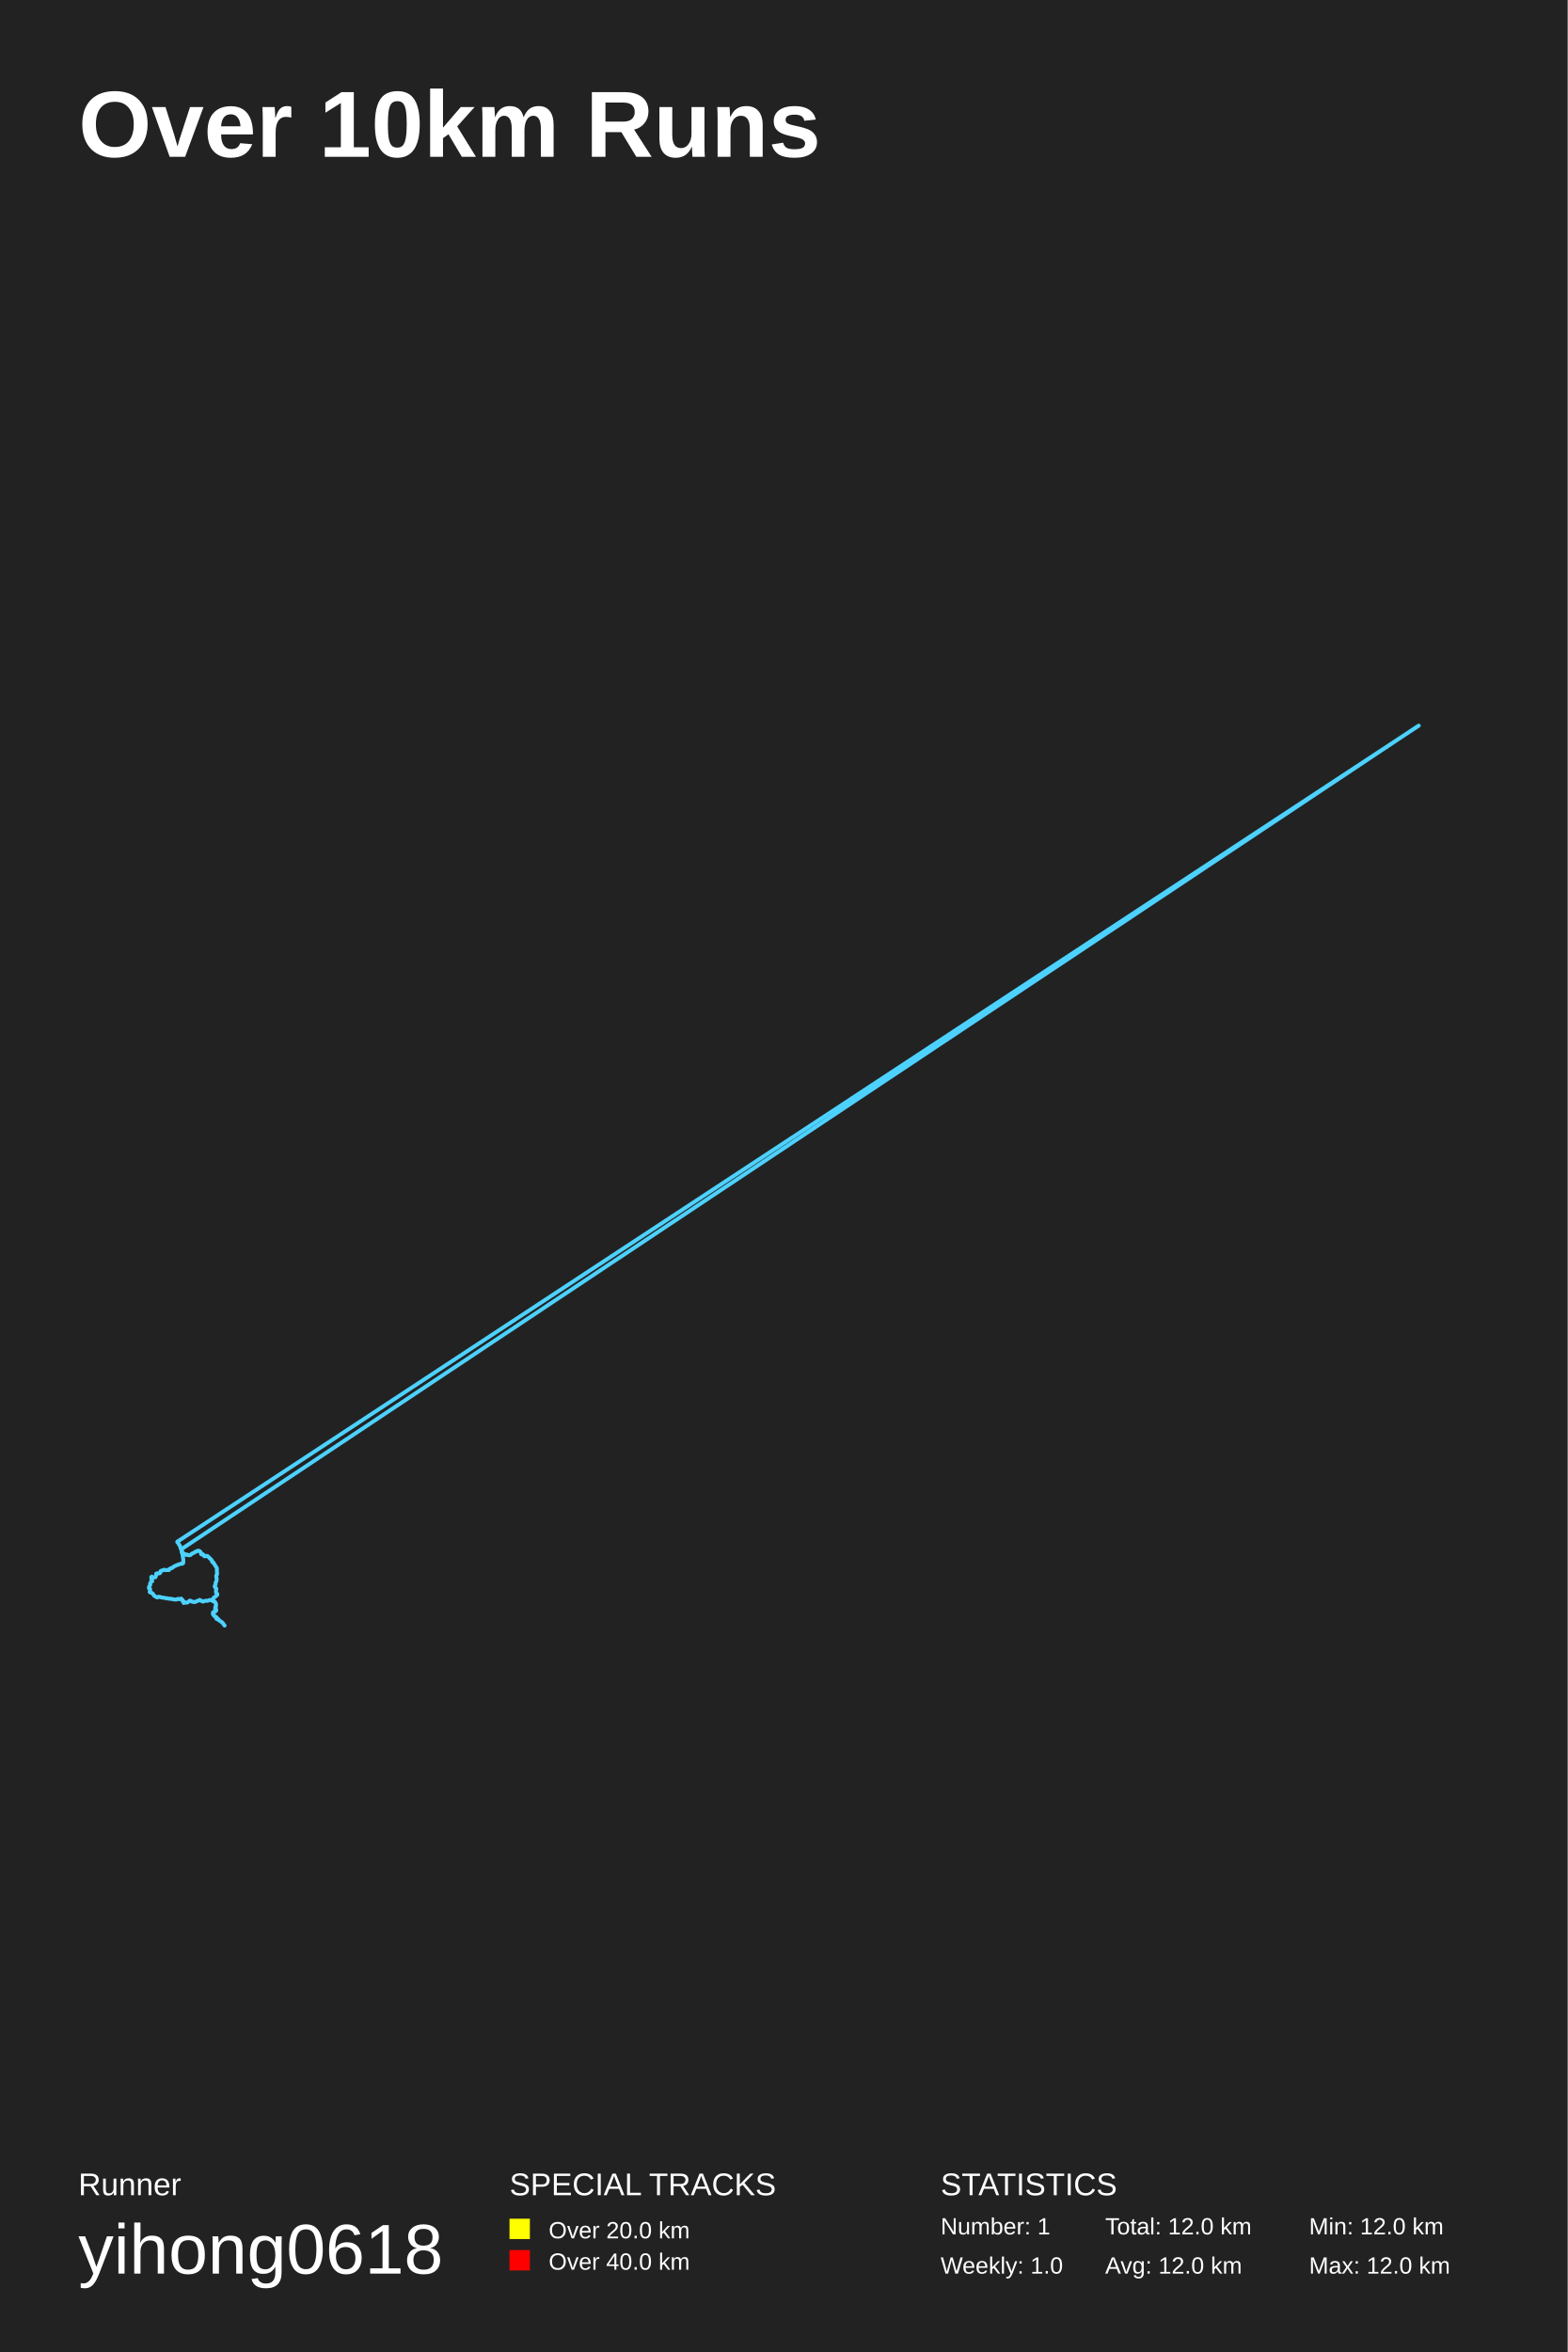
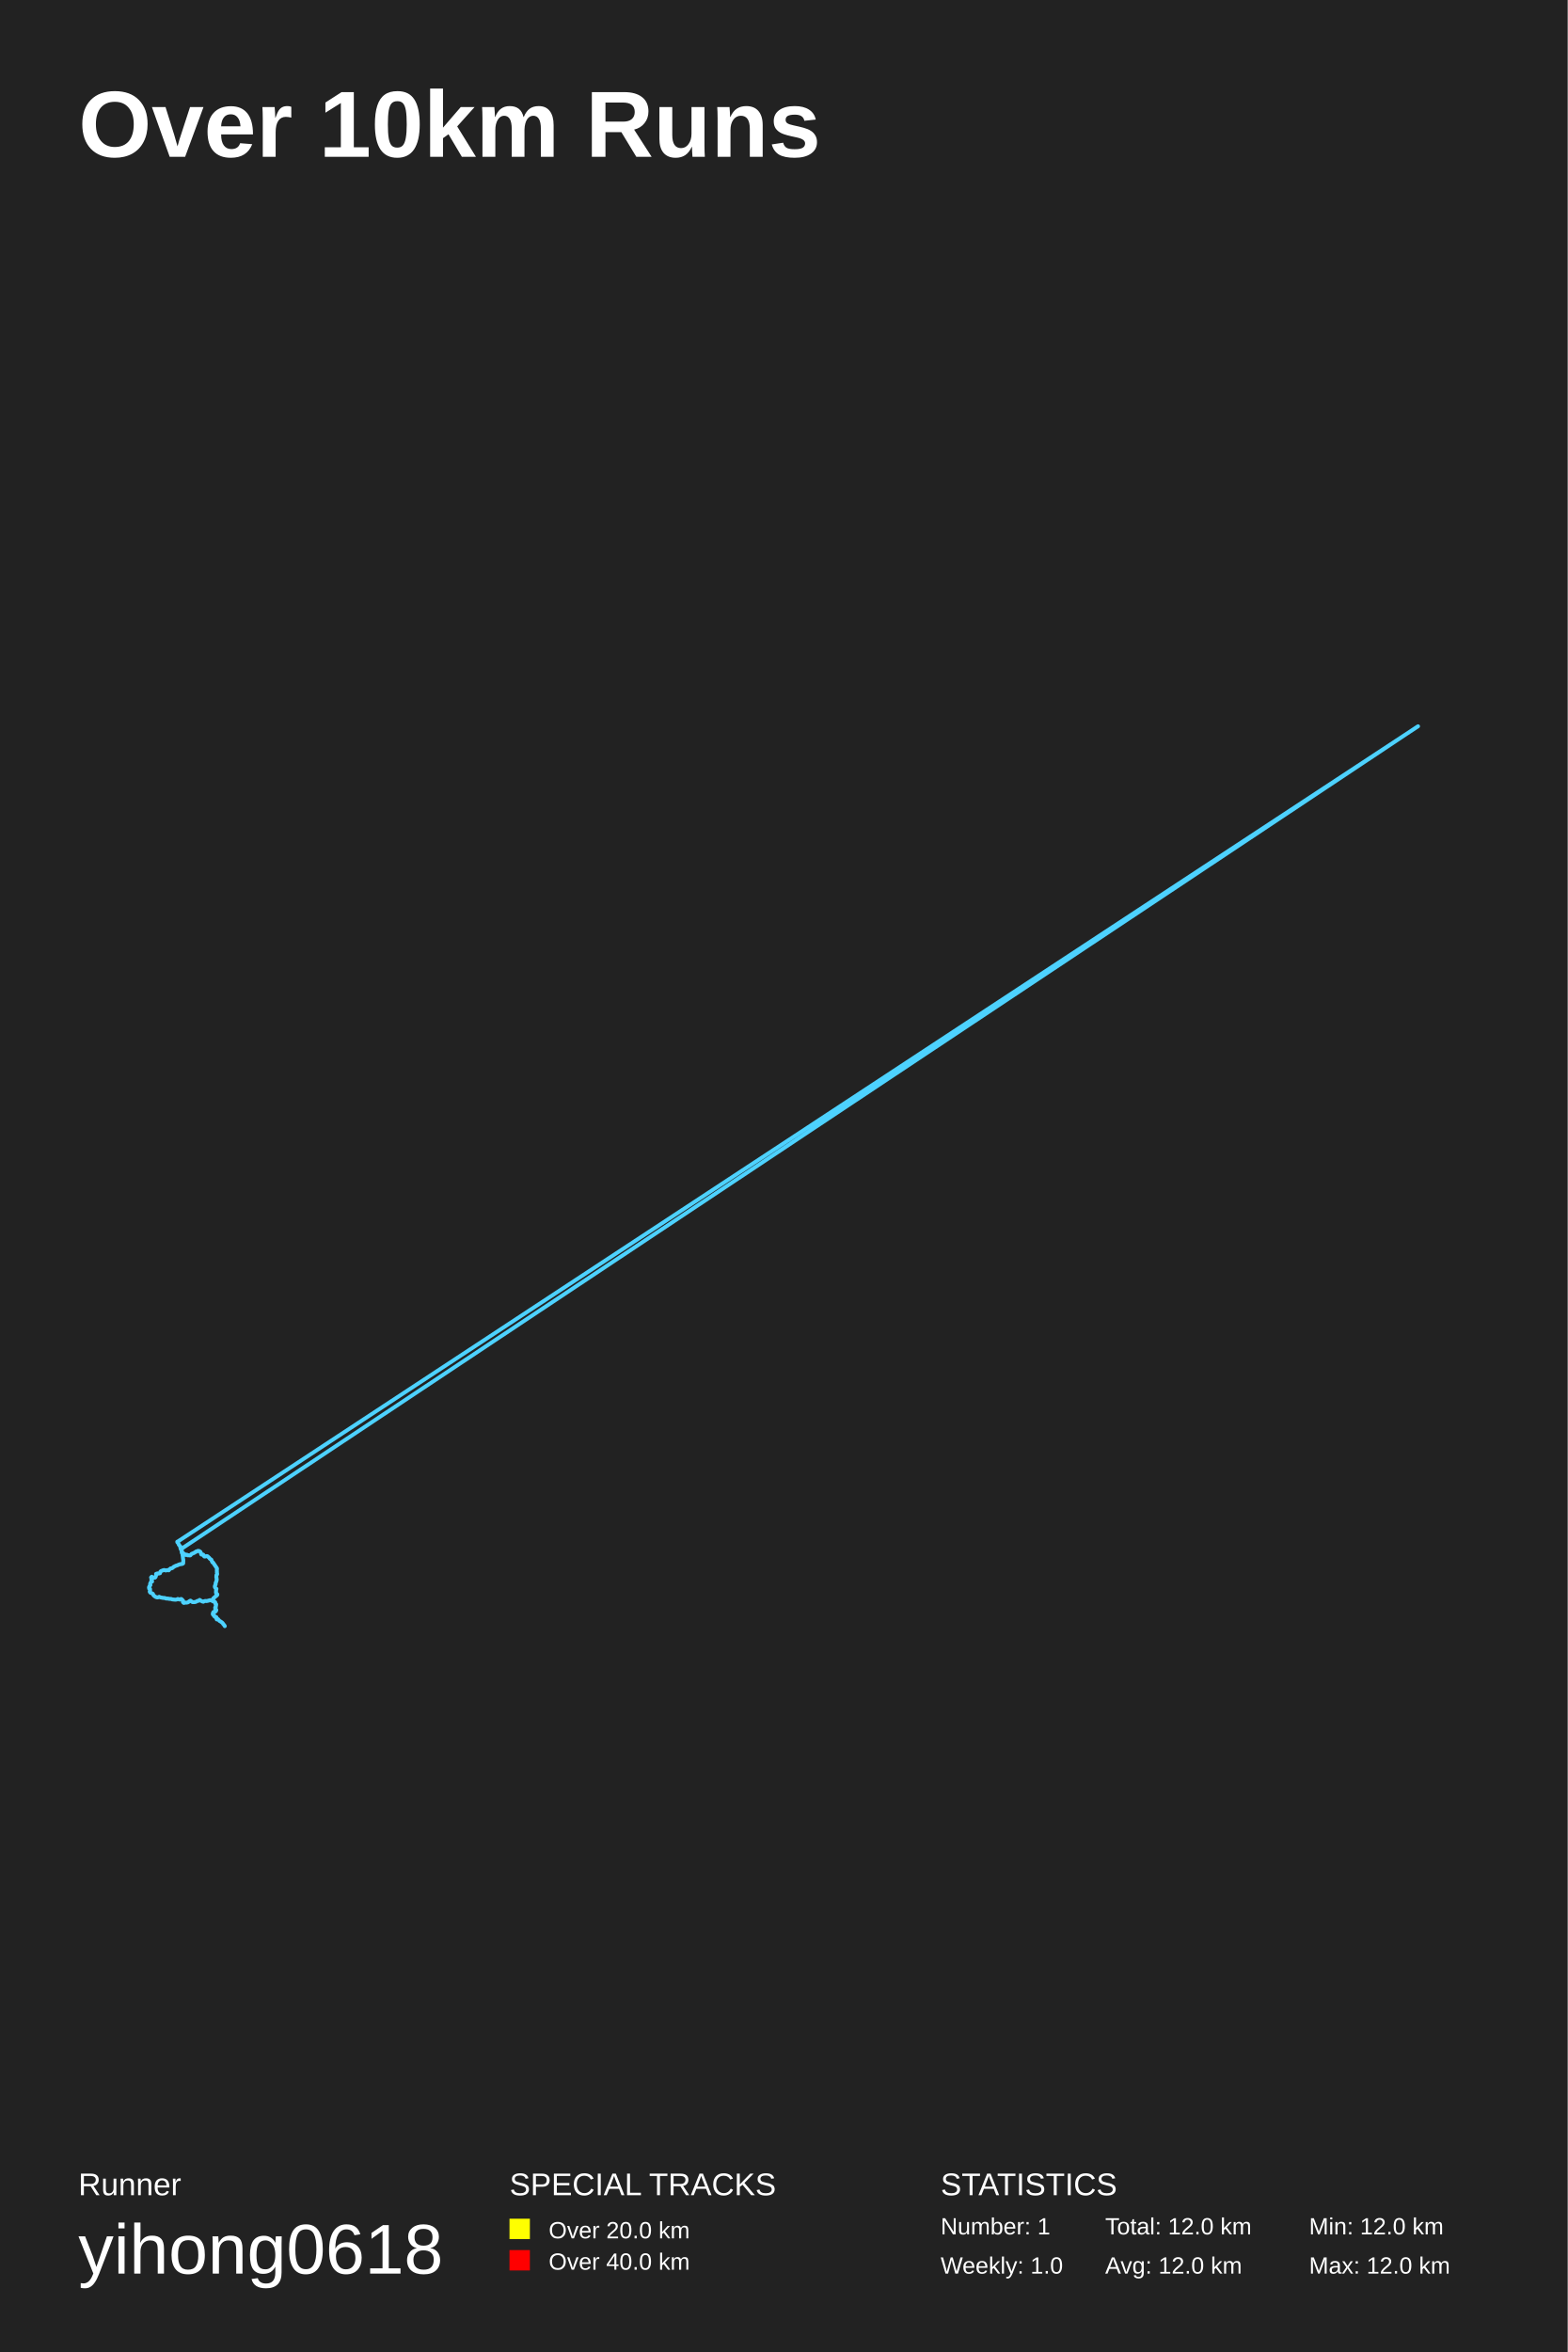
<svg xmlns="http://www.w3.org/2000/svg" baseProfile="full" height="300mm" version="1.1" viewBox="0,0,200,300" width="200mm">
  <defs />
  <rect fill="#222222" height="300" width="200" x="0" y="0" />
  <text fill="#FFFFFF" style="font-size:12px; font-family:Arial; font-weight:bold;" x="10" y="20">Over 10km Runs</text>
  <text fill="#FFFFFF" style="font-size:4px; font-family:Arial" x="10" y="280">Runner</text>
  <text fill="#FFFFFF" style="font-size:9px; font-family:Arial" x="10" y="290">yihong0618</text>
  <text fill="#FFFFFF" style="font-size:4px; font-family:Arial" x="65" y="280">SPECIAL TRACKS</text>
  <rect fill="yellow" height="2.6" width="2.6" x="65" y="283" />
  <text fill="#FFFFFF" style="font-size:3px; font-family:Arial" x="70" y="285.5">Over 20.0 km</text>
  <rect fill="red" height="2.6" width="2.6" x="65" y="287" />
  <text fill="#FFFFFF" style="font-size:3px; font-family:Arial" x="70" y="289.5">Over 40.0 km</text>
  <text fill="#FFFFFF" style="font-size:4px; font-family:Arial" x="120" y="280">STATISTICS</text>
  <text fill="#FFFFFF" style="font-size:3px; font-family:Arial" x="120" y="285">Number: 1</text>
  <text fill="#FFFFFF" style="font-size:3px; font-family:Arial" x="120" y="290">Weekly: 1.0</text>
  <text fill="#FFFFFF" style="font-size:3px; font-family:Arial" x="141" y="285">Total: 12.0 km</text>
  <text fill="#FFFFFF" style="font-size:3px; font-family:Arial" x="141" y="290">Avg: 12.0 km</text>
  <text fill="#FFFFFF" style="font-size:3px; font-family:Arial" x="167" y="285">Min: 12.0 km</text>
  <text fill="#FFFFFF" style="font-size:3px; font-family:Arial" x="167" y="290">Max: 12.0 km</text>
-   <polyline fill="none" opacity="1" points="27.823,206.506 27.704,206.543 27.599,206.458 27.623,206.295 27.533,206.242 27.428,206.211 27.338,206.121 27.276,206.021 27.181,205.937 27.153,205.795 27.186,205.637 27.357,205.584 27.485,205.542 27.566,205.384 27.523,205.294 27.447,205.189 27.466,205.068 27.49,204.92 27.547,204.794 27.571,204.678 27.514,204.567 27.495,204.43 27.4,204.314 27.291,204.241 27.229,204.241 27.234,204.246 27.243,204.251 27.214,204.251 27.229,204.251 27.219,204.251 27.21,204.257 27.214,204.262 27.219,204.257 27.129,204.135 27.134,204.025 27.162,203.94 27.229,203.846 27.295,203.772 27.352,203.719 27.471,203.656 27.566,203.572 27.671,203.472 27.728,203.393 27.718,203.303 27.618,203.235 27.566,203.129 27.538,202.998 27.566,202.903 27.571,202.813 27.604,202.676 27.571,202.571 27.481,202.529 27.452,202.466 27.386,202.36 27.438,202.192 27.5,202.113 27.49,201.981 27.514,201.839 27.604,201.718 27.623,201.596 27.637,201.486 27.642,201.375 27.618,201.27 27.609,201.17 27.59,201.085 27.59,200.954 27.675,200.822 27.704,200.701 27.68,200.58 27.666,200.459 27.671,200.322 27.671,200.169 27.671,200.021 27.191,199.258 27.119,199.263 27.062,199.205 27.039,199.126 27.029,199.042 27.001,199.021 26.972,198.947 26.906,198.899 26.858,198.841 26.792,198.794 26.754,198.768 26.701,198.689 26.625,198.615 26.516,198.531 26.45,198.457 26.402,198.452 26.293,198.478 26.203,198.499 26.112,198.515 26.022,198.467 25.989,198.367 25.951,198.299 25.87,198.251 25.756,198.283 25.699,198.236 25.708,198.215 25.742,198.215 25.713,198.23 25.689,198.241 25.68,198.22 25.685,198.23 25.67,198.251 25.68,198.23 25.699,198.22 25.704,198.225 25.642,198.125 25.618,198.046 25.604,197.977 25.561,197.92 25.528,197.904 25.466,197.867 25.409,197.814 25.343,197.83 25.295,197.788 25.267,197.809 25.233,197.804 25.148,197.83 25.091,197.883 25.039,197.877 24.977,197.904 24.92,197.946 24.848,197.977 24.801,198.035 24.758,198.041 24.692,198.083 24.654,198.088 24.559,198.146 24.464,198.167 24.383,198.257 24.312,198.336 24.212,198.373 24.141,198.367 24.06,198.362 23.974,198.357 23.951,198.351 23.965,198.33 23.965,198.351 23.96,198.341 23.913,198.336 23.851,198.283 23.799,198.278 23.727,198.33 23.67,198.257 23.589,198.272 23.518,198.246 23.447,198.157 23.395,198.125 23.357,198.088 23.342,198.083 23.314,198.02 23.252,197.967 23.19,197.999 23.195,197.983 23.186,197.956 23.176,197.888 23.2,197.814 23.205,197.751 23.133,197.698 23.114,197.64 23.086,197.582 23.053,197.519 23.024,197.419 23.005,197.335 22.967,197.177 22.901,197.108 22.867,197.056 22.81,196.992 22.796,196.908 22.73,196.819 22.677,196.745 22.668,196.692 22.63,196.687 22.62,196.703 22.644,196.708 22.63,196.692 22.644,196.692 22.639,196.692 22.658,196.692 22.706,196.608 22.692,196.618 22.635,196.624 22.635,196.634 22.62,196.639 22.62,196.65 22.625,196.645 22.625,196.639 22.63,196.634 22.63,196.629 22.639,196.634 181.0,92.557 180.91,92.615 180.815,92.673 180.815,92.673 180.815,92.673 180.724,92.731 180.629,92.789 23.114,197.619 23.162,197.725 23.186,197.814 23.171,197.92 23.186,198.025 23.228,198.114 23.281,198.204 23.3,198.346 23.314,198.457 23.333,198.625 23.361,198.778 23.376,198.894 23.395,199.005 23.38,199.173 23.38,199.289 23.371,199.373 23.257,199.458 23.091,199.452 22.967,199.5 22.839,199.531 22.711,199.589 22.582,199.632 22.468,199.679 22.373,199.716 22.273,199.769 22.169,199.821 22.093,199.874 22.05,199.932 22.05,199.932 22.031,199.937 21.993,199.985 21.912,200.011 21.813,200.011 21.727,200.069 21.637,200.116 21.608,200.169 21.556,200.264 21.447,200.264 21.385,200.243 21.261,200.269 21.171,200.28 21.067,200.269 20.986,200.227 20.886,200.237 20.81,200.274 20.753,200.285 20.677,200.337 20.582,200.348 20.501,200.38 20.459,200.459 20.421,200.553 20.44,200.622 20.383,200.648 20.345,200.68 20.307,200.68 20.216,200.701 20.126,200.68 20.031,200.685 19.926,200.717 19.922,200.748 19.936,200.806 19.926,200.891 19.907,200.922 19.903,200.964 19.884,201.017 19.869,201.091 19.812,201.186 19.694,201.175 19.613,201.217 19.556,201.222 19.47,201.286 19.428,201.249 19.39,201.207 19.366,201.207 19.342,201.159 19.314,201.159 19.371,201.096 19.375,201.096 19.342,201.143 19.295,201.154 19.318,201.265 19.304,201.428 19.361,201.56 19.428,201.681 19.318,201.733 19.223,201.833 19.147,201.981 19.176,202.123 19.1,202.271 19.01,202.408 19.005,202.592 19.114,202.624 19.162,202.718 19.147,202.813 19.114,202.929 19.105,203.077 19.204,203.135 19.342,203.171 19.461,203.24 19.565,203.377 19.632,203.498 19.789,203.624 19.945,203.703 20.097,203.756 20.24,203.661 20.406,203.698 20.582,203.746 20.748,203.782 20.934,203.798 21.01,203.809 21.157,203.861 21.261,203.861 21.395,203.872 21.499,203.909 21.651,203.925 21.803,203.919 21.927,203.962 22.041,203.967 22.193,204.014 22.345,204.019 22.525,204.019 22.644,203.946 22.753,203.935 22.891,203.988 23.024,203.972 23.119,203.898 23.181,204.014 23.323,204.104 23.319,204.257 23.404,204.362 23.447,204.467 23.58,204.357 23.77,204.43 23.951,204.383 24.093,204.251 24.226,204.156 24.402,204.22 24.516,204.304 24.692,204.33 24.887,204.336 24.996,204.278 25.143,204.214 25.305,204.167 25.433,204.077 25.528,204.093 25.67,204.167 25.784,204.262 25.913,204.278 26.022,204.235 26.141,204.193 26.298,204.172 26.45,204.193 26.578,204.146 26.682,204.109 26.787,204.077 26.939,204.104 27.067,204.172 27.191,204.199 27.291,204.22 27.414,204.304 27.481,204.446 27.561,204.573 27.552,204.715 27.552,204.878 27.514,205.031 27.471,205.173 27.58,205.289 27.58,205.431 27.476,205.542 27.333,205.573 27.234,205.721 27.2,205.863 27.295,205.989 27.376,206.142 27.514,206.211 27.652,206.306 27.628,206.442 27.756,206.506 27.894,206.558 27.96,206.695 28.103,206.78 28.26,206.869 28.369,206.974 28.478,207.096 28.559,207.227 28.654,207.343" stroke="#4DD2FF" stroke-dasharray="none" stroke-linecap="round" stroke-linejoin="round" stroke-width="0.5" />
+   <polyline fill="none" opacity="1" points="27.78,206.55 27.656,206.561 27.609,206.429 27.609,206.277 27.504,206.261 27.395,206.219 27.314,206.113 27.243,206.018 27.153,205.913 27.153,205.776 27.234,205.613 27.39,205.592 27.519,205.523 27.557,205.371 27.49,205.297 27.466,205.17 27.452,205.044 27.533,204.918 27.533,204.781 27.576,204.659 27.485,204.565 27.471,204.412 27.376,204.317 27.229,204.254 27.229,204.27 27.257,204.264 27.238,204.275 27.219,204.275 27.229,204.27 27.219,204.275 27.214,204.28 27.214,204.275 27.21,204.275 27.134,204.112 27.153,204.017 27.181,203.917 27.248,203.843 27.333,203.78 27.39,203.717 27.495,203.632 27.599,203.548 27.694,203.469 27.728,203.385 27.685,203.295 27.585,203.232 27.552,203.111 27.557,202.995 27.566,202.895 27.571,202.795 27.614,202.658 27.519,202.579 27.481,202.537 27.424,202.473 27.405,202.337 27.457,202.189 27.514,202.094 27.504,201.963 27.542,201.826 27.604,201.715 27.628,201.578 27.656,201.478 27.628,201.367 27.628,201.257 27.599,201.188 27.604,201.078 27.614,200.904 27.699,200.804 27.694,200.688 27.666,200.572 27.675,200.435 27.661,200.303 27.685,200.098 27.675,200.035 27.172,199.292 27.096,199.271 27.072,199.202 27.024,199.134 27.015,199.06 26.986,199.023 26.967,198.949 26.906,198.902 26.844,198.865 26.763,198.818 26.73,198.76 26.678,198.686 26.578,198.607 26.507,198.528 26.426,198.486 26.369,198.481 26.26,198.507 26.188,198.533 26.07,198.533 26.008,198.47 25.974,198.365 25.922,198.296 25.832,198.28 25.727,198.296 25.708,198.249 25.699,198.228 25.727,198.238 25.723,198.228 25.694,198.249 25.666,198.254 25.694,198.249 25.694,198.265 25.675,198.254 25.699,198.228 25.699,198.222 25.623,198.122 25.618,198.054 25.58,197.964 25.552,197.933 25.518,197.901 25.447,197.875 25.39,197.827 25.314,197.838 25.281,197.822 25.252,197.812 25.195,197.838 25.134,197.869 25.072,197.912 25.015,197.896 24.967,197.938 24.891,197.985 24.834,198.033 24.782,198.064 24.734,198.075 24.668,198.112 24.611,198.138 24.521,198.17 24.43,198.207 24.354,198.307 24.278,198.391 24.183,198.396 24.131,198.38 24.022,198.38 23.951,198.38 23.974,198.359 23.965,198.354 23.984,198.365 23.946,198.386 23.903,198.354 23.837,198.301 23.789,198.307 23.704,198.338 23.656,198.275 23.561,198.312 23.49,198.238 23.437,198.154 23.366,198.133 23.357,198.112 23.333,198.107 23.285,198.028 23.224,197.991 23.19,198.012 23.209,197.996 23.176,197.97 23.181,197.896 23.205,197.817 23.181,197.764 23.119,197.696 23.095,197.648 23.062,197.59 23.043,197.517 23.01,197.406 23.01,197.248 22.934,197.185 22.891,197.111 22.829,197.058 22.806,197.006 22.768,196.9 22.711,196.816 22.682,196.742 22.663,196.716 22.625,196.716 22.639,196.726 22.644,196.732 22.635,196.721 22.639,196.716 22.644,196.711 22.682,196.695 22.701,196.642 22.696,196.663 22.616,196.647 22.63,196.663 22.62,196.663 22.63,196.674 22.63,196.668 22.63,196.663 22.63,196.658 22.63,196.658 22.639,196.653 180.91,92.639 180.815,92.697 180.815,92.697 180.815,92.697 180.815,92.697 180.724,92.755 23.086,197.596 23.129,197.669 23.186,197.759 23.181,197.864 23.19,197.964 23.2,198.085 23.257,198.164 23.295,198.265 23.295,198.38 23.319,198.512 23.338,198.697 23.357,198.844 23.38,198.949 23.385,199.086 23.371,199.239 23.38,199.339 23.357,199.423 23.205,199.492 23.048,199.503 22.929,199.529 22.806,199.571 22.668,199.639 22.554,199.682 22.425,199.718 22.354,199.755 22.24,199.813 22.131,199.866 22.098,199.913 22.05,199.961 22.055,199.95 22.022,199.977 21.969,200.019 21.884,200.04 21.77,200.05 21.699,200.114 21.627,200.15 21.589,200.219 21.532,200.293 21.423,200.282 21.347,200.266 21.228,200.298 21.133,200.319 21.043,200.282 20.962,200.256 20.867,200.272 20.805,200.293 20.734,200.314 20.658,200.356 20.558,200.387 20.487,200.435 20.44,200.514 20.43,200.603 20.411,200.667 20.368,200.672 20.33,200.698 20.278,200.698 20.178,200.719 20.102,200.688 19.998,200.719 19.907,200.751 19.926,200.788 19.931,200.862 19.922,200.925 19.898,200.972 19.884,201.009 19.874,201.056 19.855,201.141 19.77,201.225 19.67,201.209 19.603,201.241 19.527,201.272 19.451,201.288 19.418,201.257 19.371,201.23 19.361,201.225 19.318,201.183 19.356,201.167 19.361,201.109 19.375,201.12 19.333,201.172 19.271,201.204 19.333,201.336 19.309,201.499 19.385,201.615 19.404,201.731 19.28,201.768 19.19,201.899 19.147,202.063 19.19,202.173 19.062,202.342 19.005,202.484 19.038,202.647 19.143,202.679 19.143,202.768 19.152,202.869 19.1,203.016 19.143,203.106 19.242,203.185 19.375,203.221 19.504,203.295 19.565,203.448 19.684,203.569 19.841,203.68 20.002,203.743 20.14,203.753 20.311,203.674 20.459,203.748 20.634,203.78 20.796,203.811 20.972,203.822 21.052,203.833 21.166,203.89 21.295,203.896 21.433,203.901 21.561,203.933 21.703,203.943 21.836,203.948 21.965,204.001 22.098,204.017 22.25,204.033 22.402,204.043 22.563,204.012 22.682,203.948 22.787,203.991 22.934,204.027 23.043,203.964 23.129,203.954 23.228,204.038 23.357,204.18 23.333,204.333 23.409,204.433 23.456,204.454 23.651,204.412 23.813,204.417 23.989,204.375 24.141,204.249 24.297,204.164 24.435,204.264 24.568,204.354 24.782,204.349 24.92,204.333 25.043,204.285 25.186,204.201 25.347,204.18 25.471,204.07 25.575,204.143 25.713,204.217 25.818,204.27 25.946,204.301 26.046,204.238 26.193,204.201 26.35,204.217 26.488,204.191 26.625,204.154 26.72,204.122 26.825,204.096 26.982,204.159 27.129,204.201 27.195,204.217 27.338,204.264 27.452,204.365 27.481,204.507 27.58,204.633 27.561,204.791 27.528,204.939 27.514,205.097 27.466,205.249 27.595,205.36 27.552,205.492 27.428,205.592 27.291,205.639 27.229,205.771 27.224,205.929 27.329,206.061 27.409,206.203 27.58,206.255 27.656,206.382 27.652,206.508 27.818,206.529 27.899,206.629 28.008,206.751 28.16,206.835 28.298,206.935 28.407,207.03 28.488,207.161 28.597,207.277 28.678,207.414" stroke="#4DD2FF" stroke-dasharray="none" stroke-linecap="round" stroke-linejoin="round" stroke-width="0.5" />
</svg>
